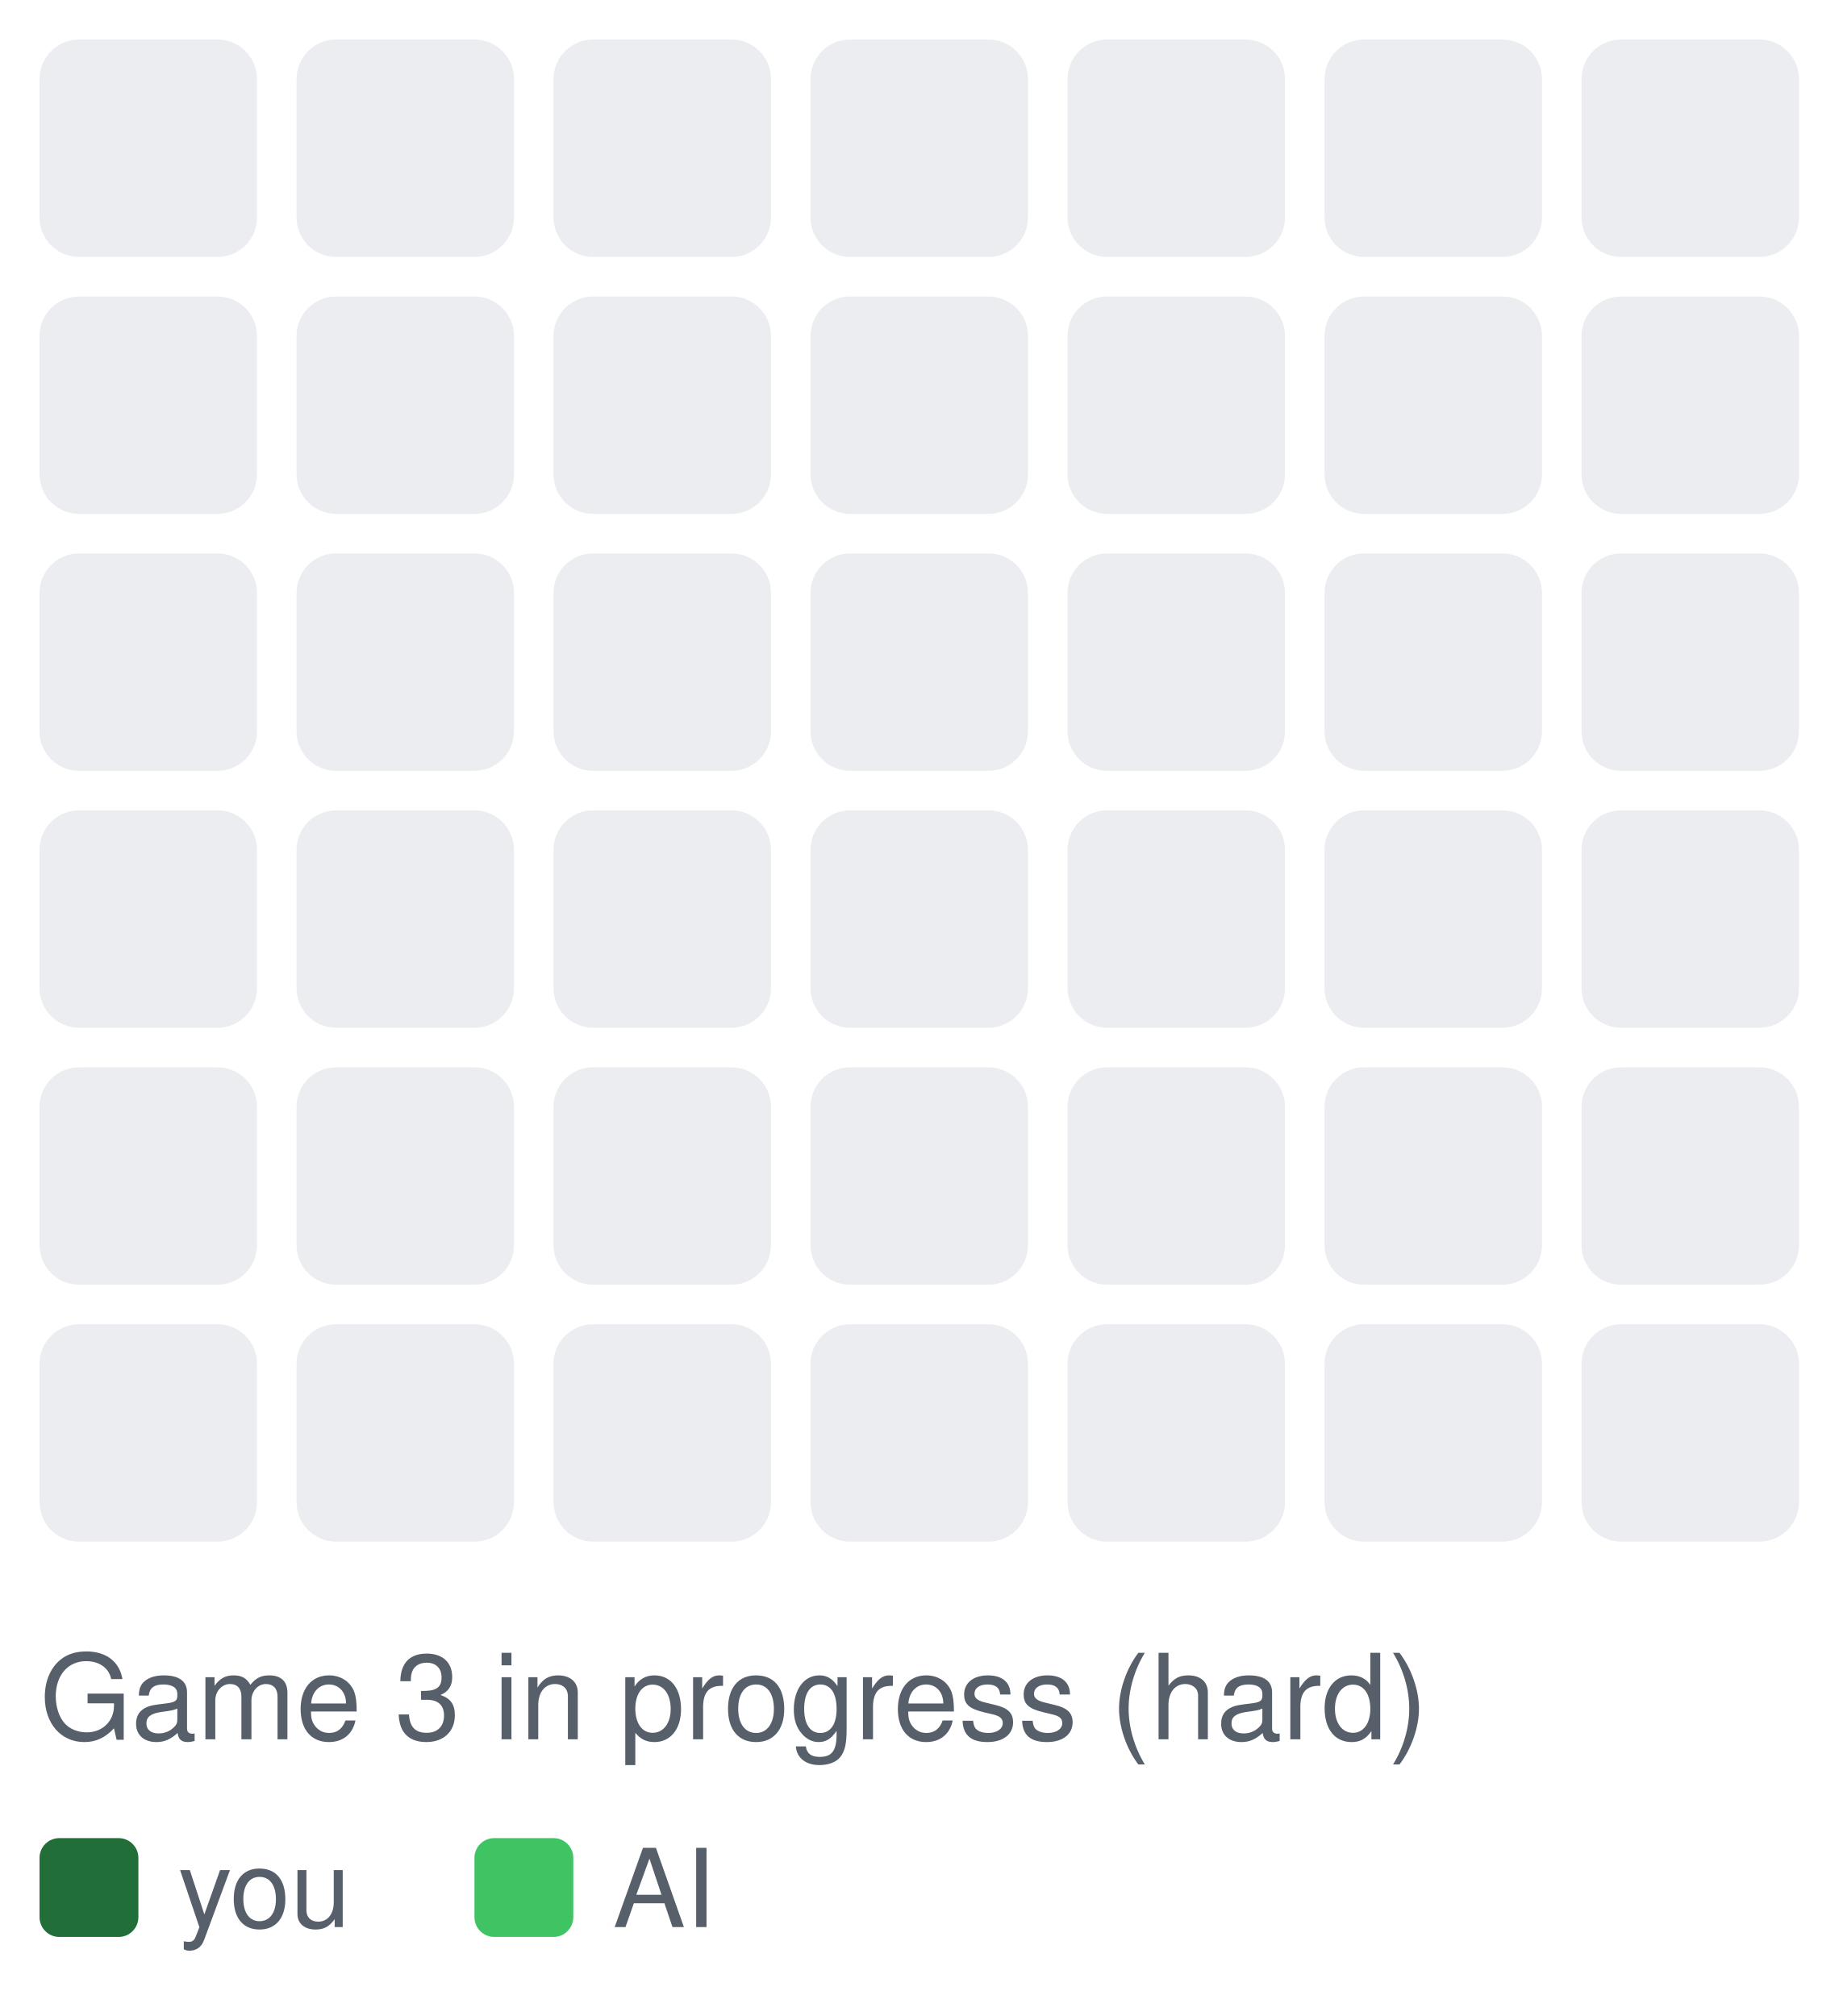
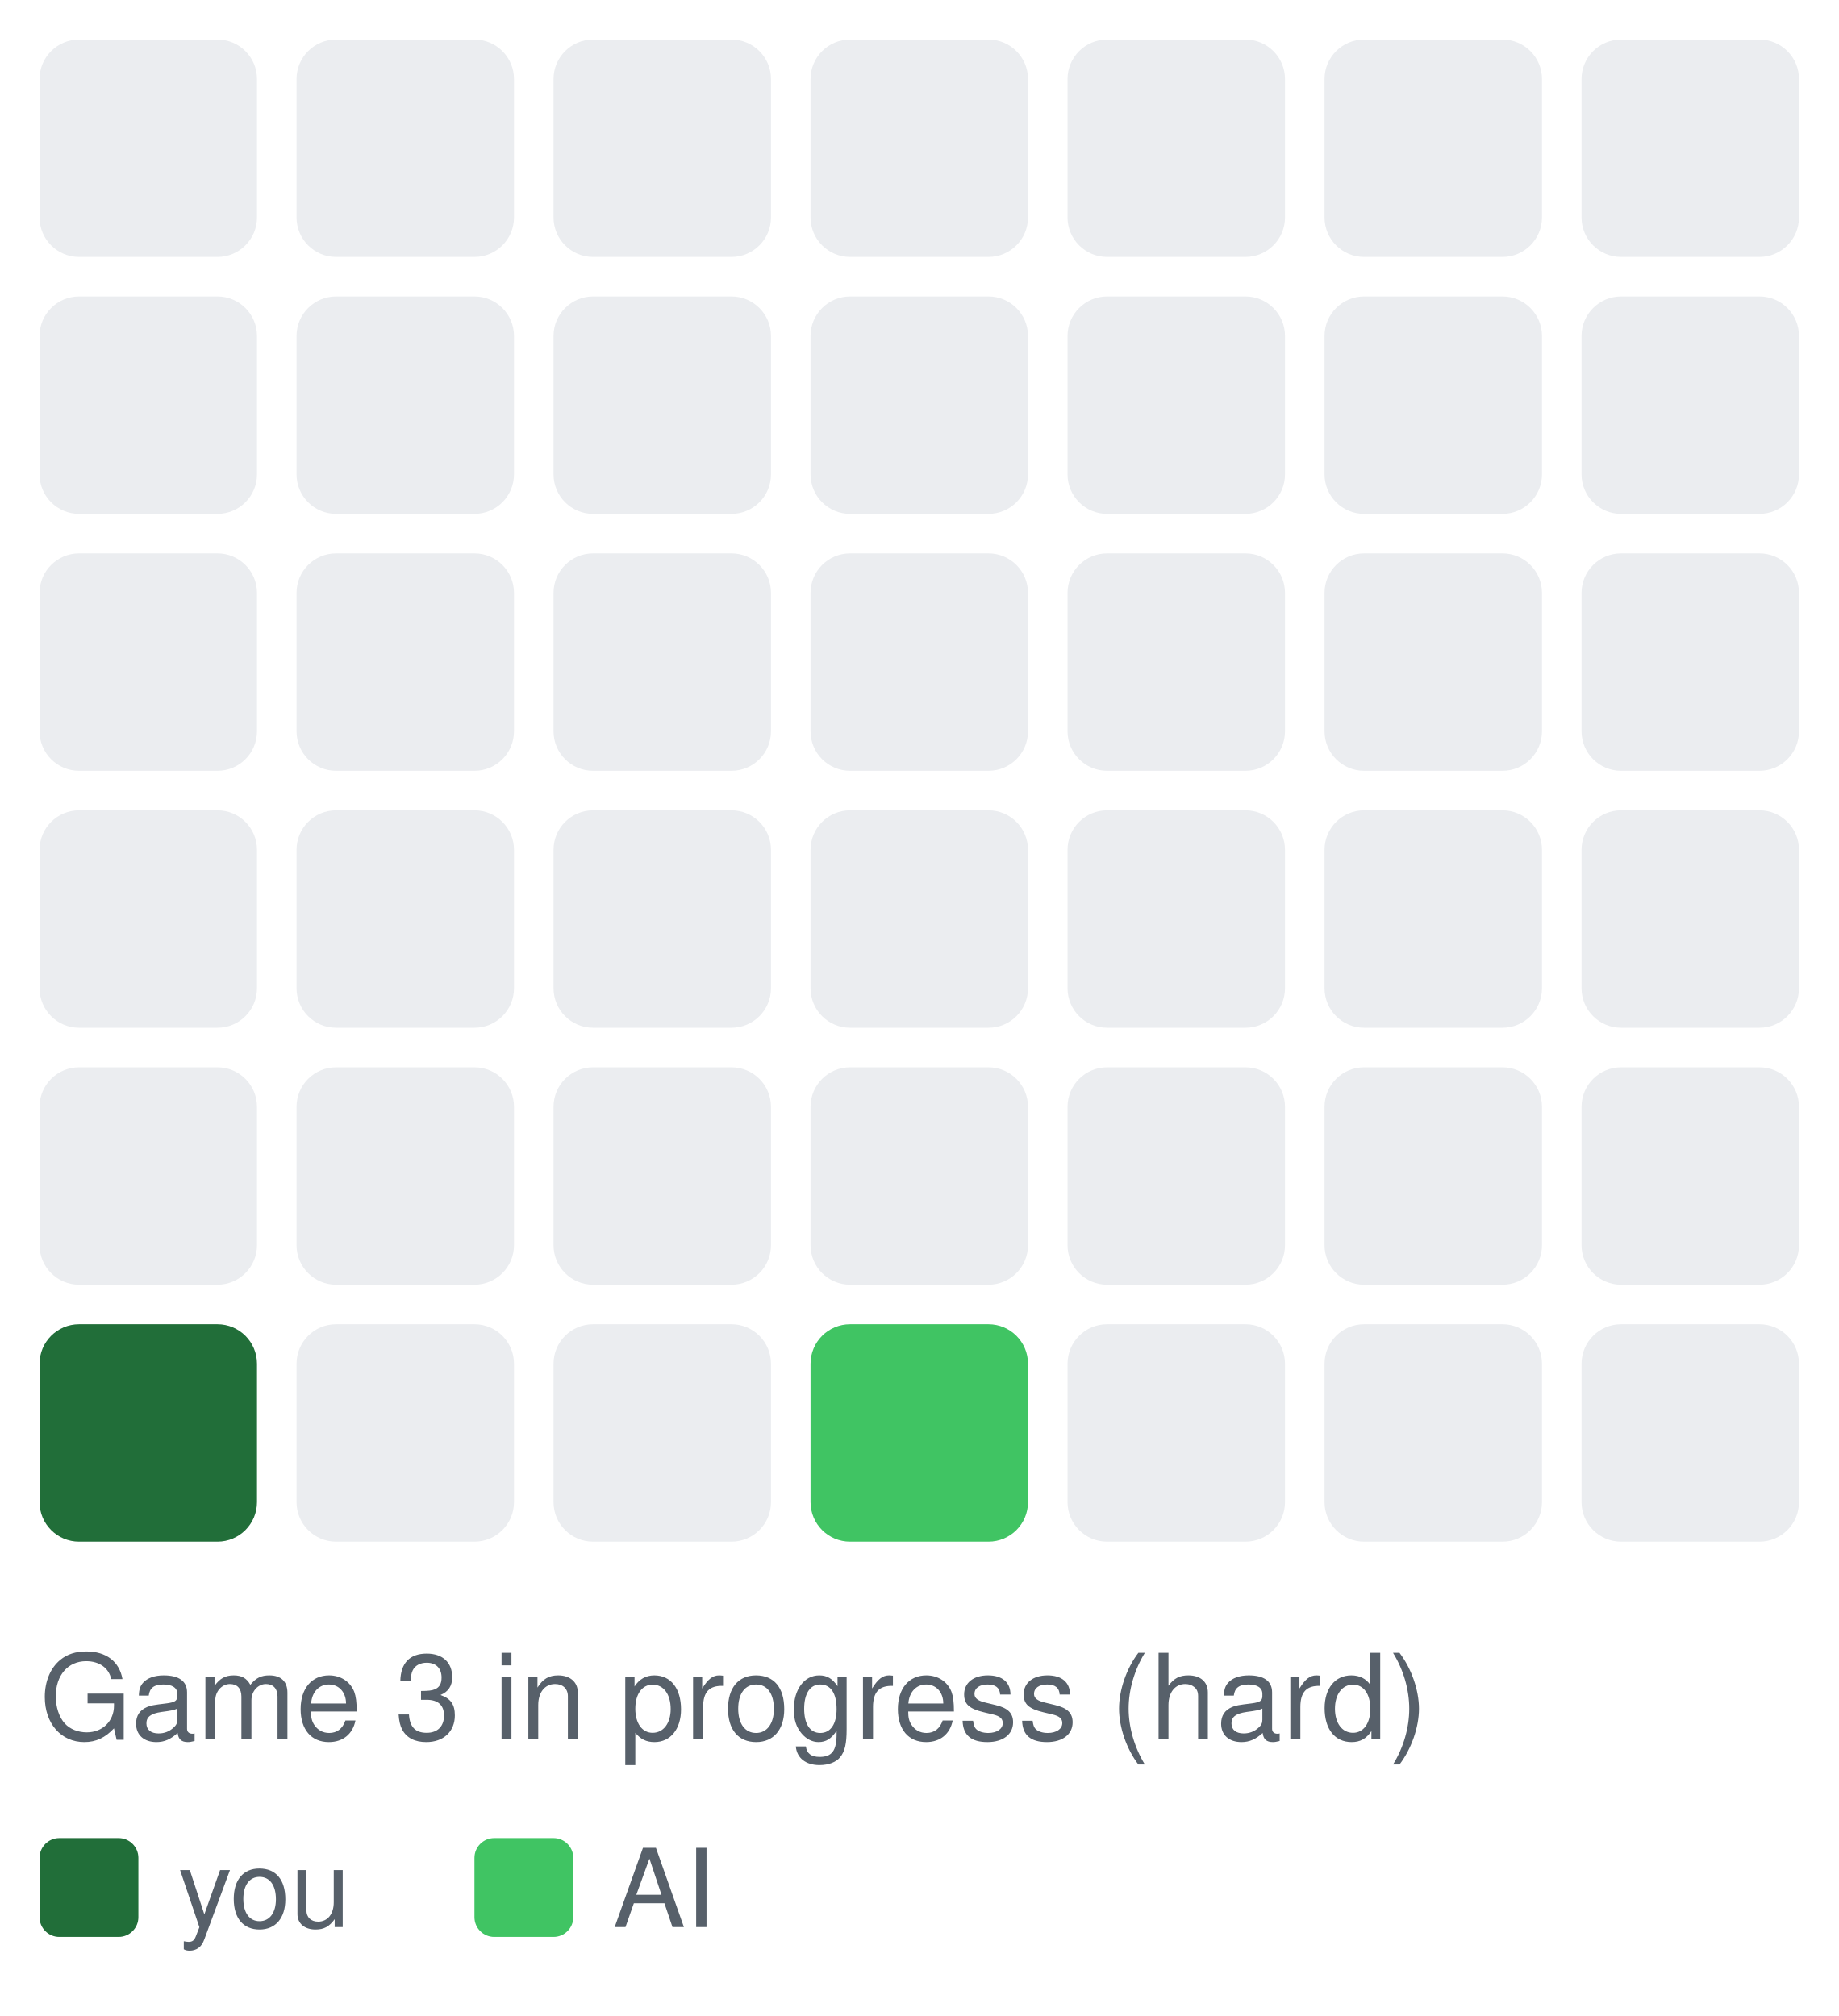
<svg xmlns="http://www.w3.org/2000/svg" width="186" height="204" viewBox="0 0 186 204" role="img" aria-label="Commit Four: Game 3 in progress (hard)">
-   <rect x="4" y="134" width="22" height="22" rx="4" fill="#ebedf0" />
+   <rect x="4" y="134" width="22" height="22" rx="4" fill="#216e39" />
  <rect x="4" y="108" width="22" height="22" rx="4" fill="#ebedf0" />
  <rect x="4" y="82" width="22" height="22" rx="4" fill="#ebedf0" />
  <rect x="4" y="56" width="22" height="22" rx="4" fill="#ebedf0" />
  <rect x="4" y="30" width="22" height="22" rx="4" fill="#ebedf0" />
  <rect x="4" y="4" width="22" height="22" rx="4" fill="#ebedf0" />
  <rect x="30" y="134" width="22" height="22" rx="4" fill="#ebedf0" />
  <rect x="30" y="108" width="22" height="22" rx="4" fill="#ebedf0" />
  <rect x="30" y="82" width="22" height="22" rx="4" fill="#ebedf0" />
  <rect x="30" y="56" width="22" height="22" rx="4" fill="#ebedf0" />
  <rect x="30" y="30" width="22" height="22" rx="4" fill="#ebedf0" />
  <rect x="30" y="4" width="22" height="22" rx="4" fill="#ebedf0" />
  <rect x="56" y="134" width="22" height="22" rx="4" fill="#ebedf0" />
  <rect x="56" y="108" width="22" height="22" rx="4" fill="#ebedf0" />
  <rect x="56" y="82" width="22" height="22" rx="4" fill="#ebedf0" />
  <rect x="56" y="56" width="22" height="22" rx="4" fill="#ebedf0" />
  <rect x="56" y="30" width="22" height="22" rx="4" fill="#ebedf0" />
  <rect x="56" y="4" width="22" height="22" rx="4" fill="#ebedf0" />
-   <rect x="82" y="134" width="22" height="22" rx="4" fill="#ebedf0" />
+   <rect x="82" y="134" width="22" height="22" rx="4" fill="#40c463" />
  <rect x="82" y="108" width="22" height="22" rx="4" fill="#ebedf0" />
  <rect x="82" y="82" width="22" height="22" rx="4" fill="#ebedf0" />
  <rect x="82" y="56" width="22" height="22" rx="4" fill="#ebedf0" />
  <rect x="82" y="30" width="22" height="22" rx="4" fill="#ebedf0" />
  <rect x="82" y="4" width="22" height="22" rx="4" fill="#ebedf0" />
  <rect x="108" y="134" width="22" height="22" rx="4" fill="#ebedf0" />
  <rect x="108" y="108" width="22" height="22" rx="4" fill="#ebedf0" />
  <rect x="108" y="82" width="22" height="22" rx="4" fill="#ebedf0" />
  <rect x="108" y="56" width="22" height="22" rx="4" fill="#ebedf0" />
  <rect x="108" y="30" width="22" height="22" rx="4" fill="#ebedf0" />
  <rect x="108" y="4" width="22" height="22" rx="4" fill="#ebedf0" />
  <rect x="134" y="134" width="22" height="22" rx="4" fill="#ebedf0" />
  <rect x="134" y="108" width="22" height="22" rx="4" fill="#ebedf0" />
  <rect x="134" y="82" width="22" height="22" rx="4" fill="#ebedf0" />
  <rect x="134" y="56" width="22" height="22" rx="4" fill="#ebedf0" />
  <rect x="134" y="30" width="22" height="22" rx="4" fill="#ebedf0" />
  <rect x="134" y="4" width="22" height="22" rx="4" fill="#ebedf0" />
  <rect x="160" y="134" width="22" height="22" rx="4" fill="#ebedf0" />
  <rect x="160" y="108" width="22" height="22" rx="4" fill="#ebedf0" />
  <rect x="160" y="82" width="22" height="22" rx="4" fill="#ebedf0" />
  <rect x="160" y="56" width="22" height="22" rx="4" fill="#ebedf0" />
  <rect x="160" y="30" width="22" height="22" rx="4" fill="#ebedf0" />
  <rect x="160" y="4" width="22" height="22" rx="4" fill="#ebedf0" />
  <text x="4" y="176" font-family="-apple-system,Segoe UI,Helvetica,Arial,sans-serif" font-size="12" fill="#57606a">Game 3 in progress (hard)</text>
  <rect x="4" y="186" width="10" height="10" rx="2" fill="#216e39" />
  <text x="18" y="195" font-family="-apple-system,Segoe UI,Helvetica,Arial,sans-serif" font-size="11" fill="#57606a">you</text>
  <rect x="48" y="186" width="10" height="10" rx="2" fill="#40c463" />
  <text x="62" y="195" font-family="-apple-system,Segoe UI,Helvetica,Arial,sans-serif" font-size="11" fill="#57606a">AI</text>
</svg>
